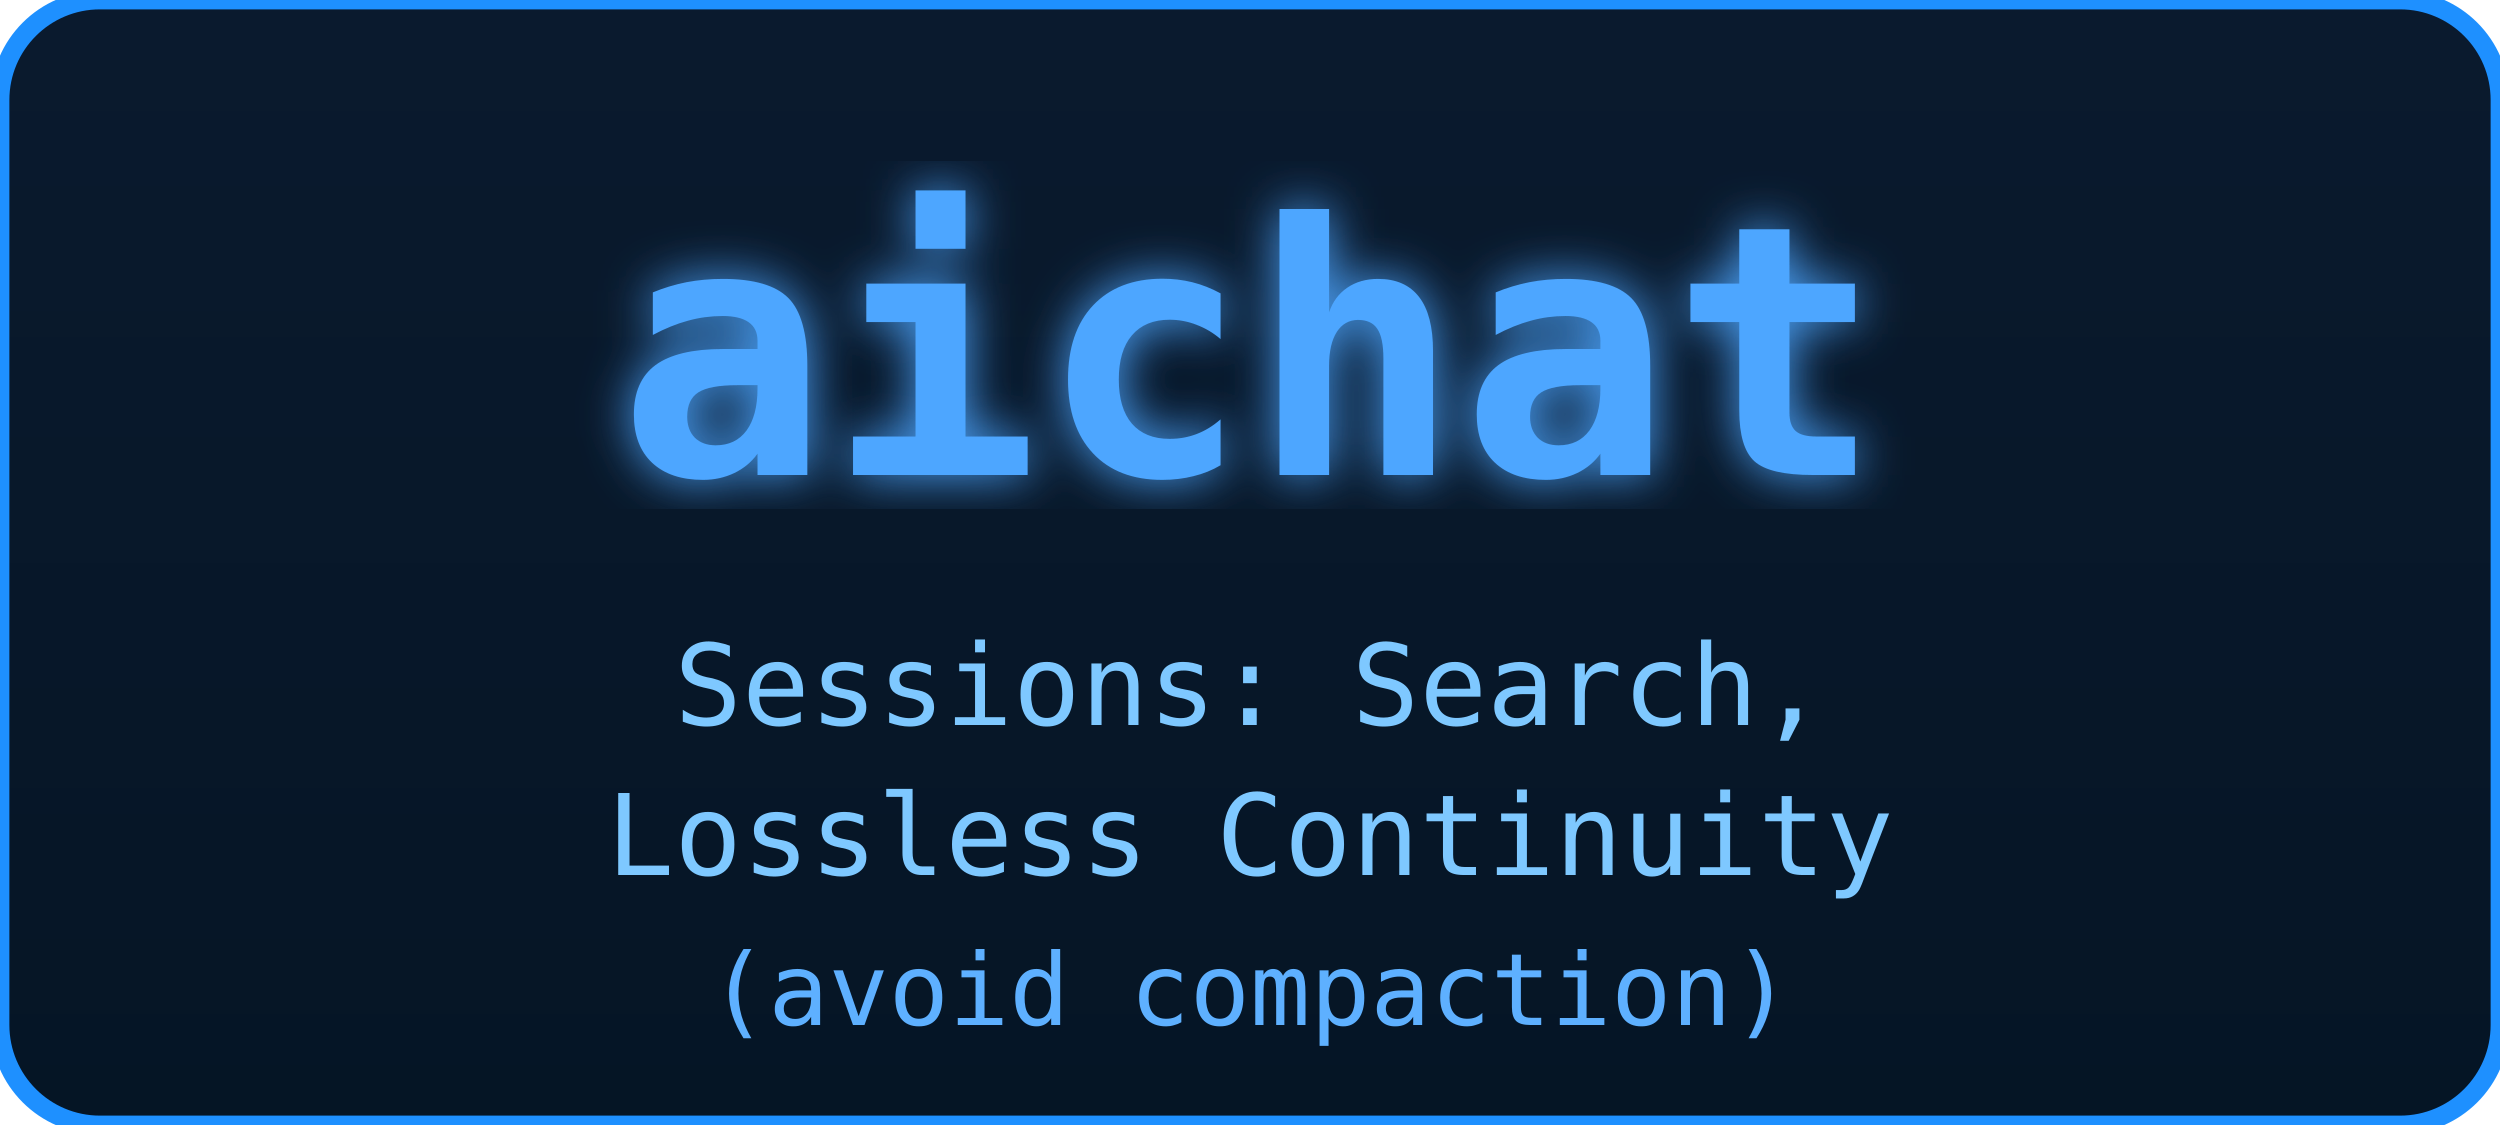
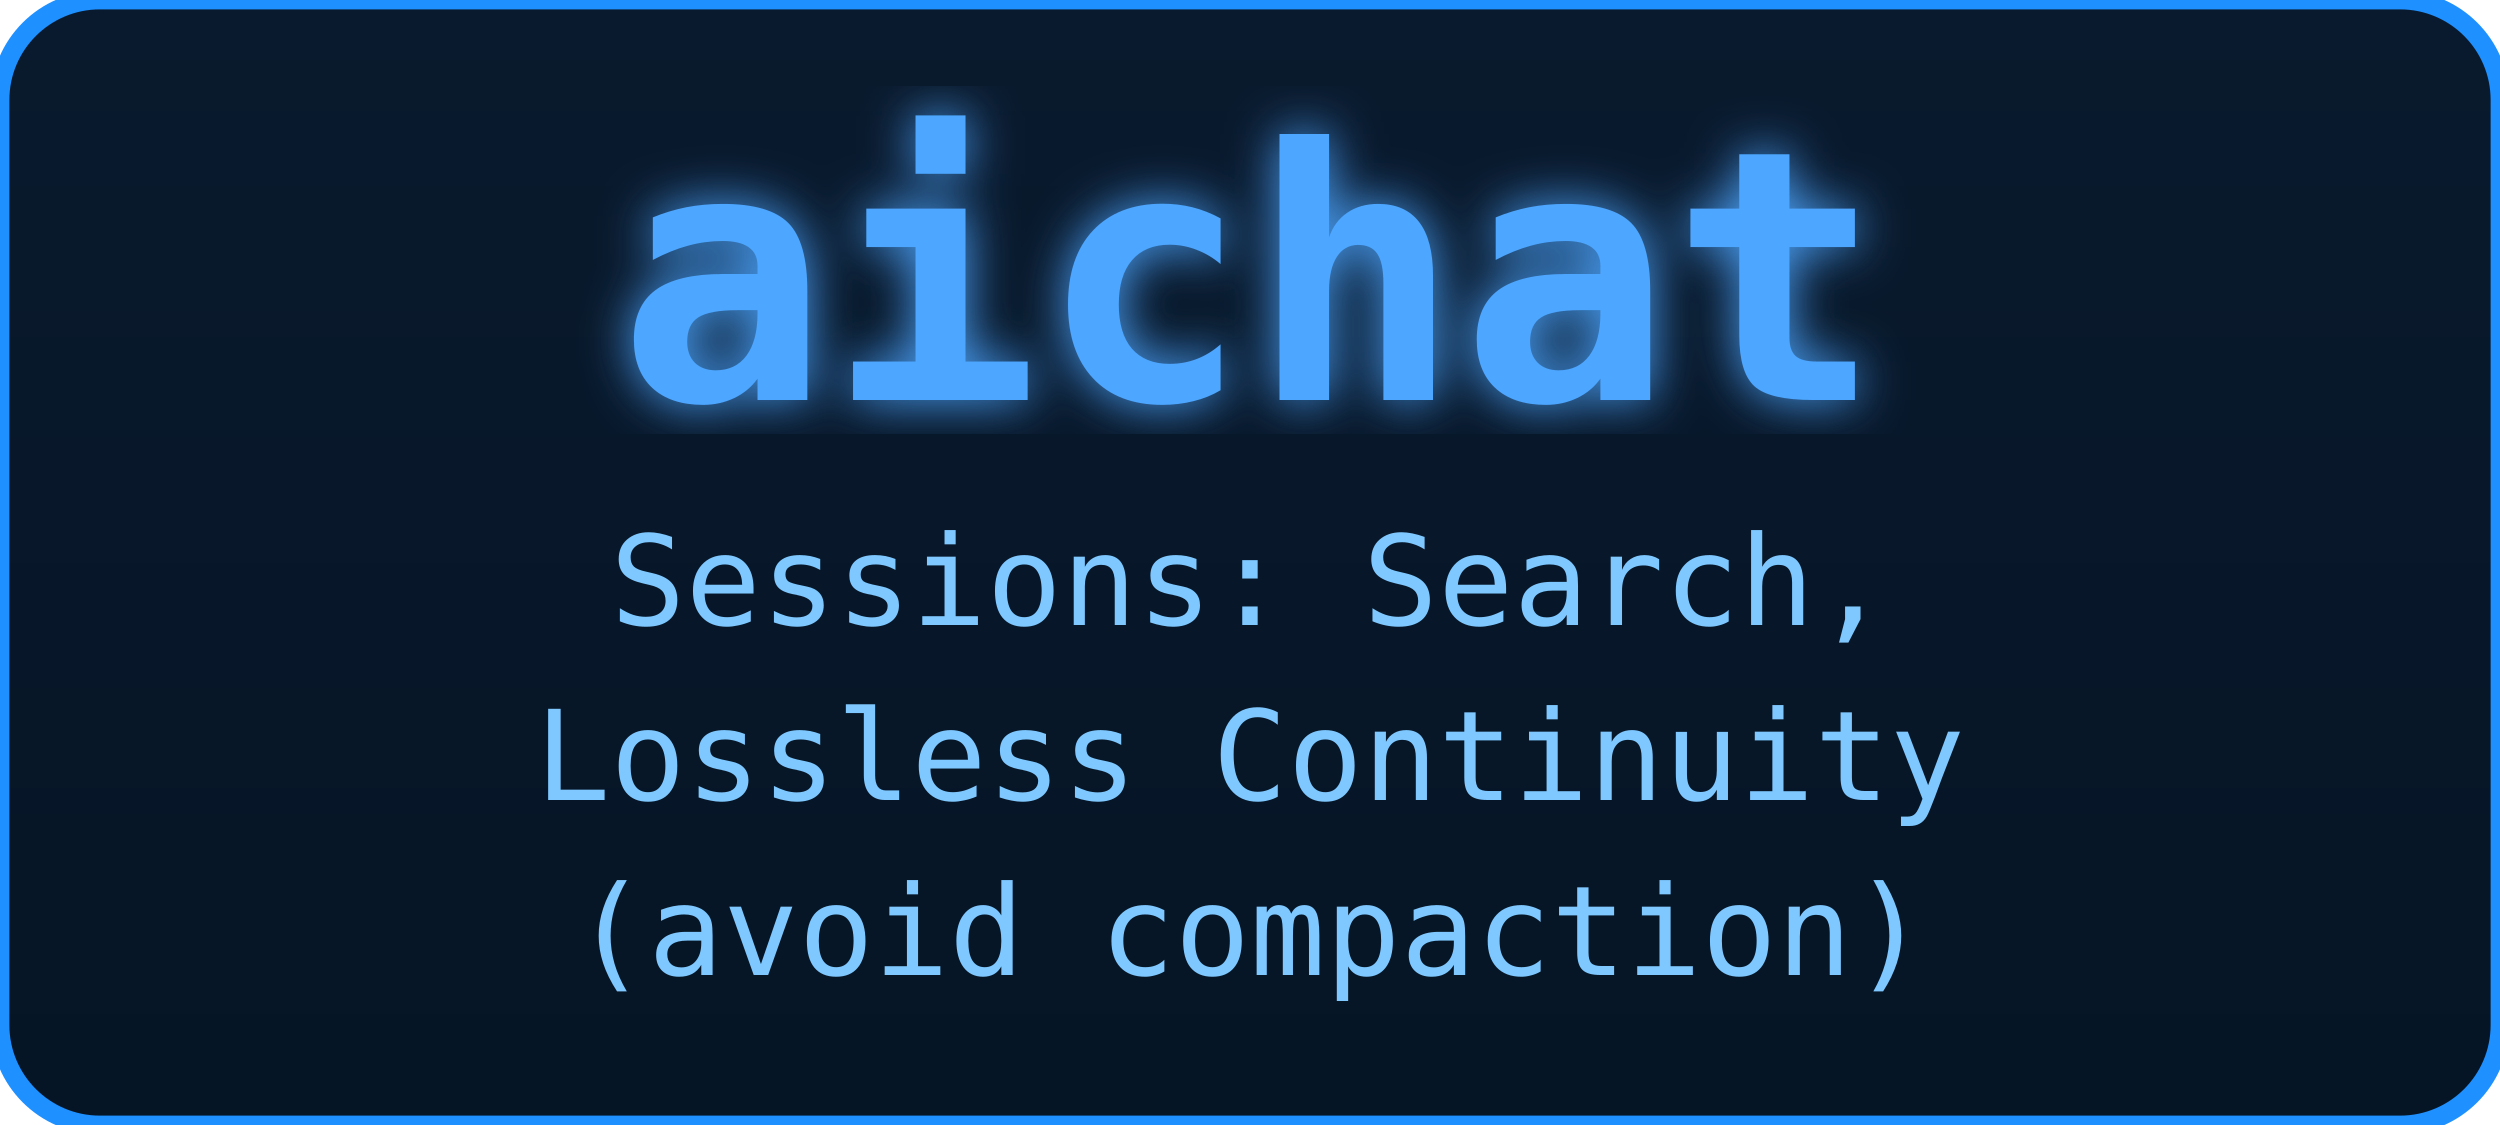
<svg xmlns="http://www.w3.org/2000/svg" width="200" height="90" viewBox="0 0 200 90">
  <defs>
    <filter id="glow">
      <feGaussianBlur stdDeviation="2" result="coloredBlur" />
      <feMerge>
        <feMergeNode in="coloredBlur" />
        <feMergeNode in="SourceGraphic" />
      </feMerge>
    </filter>
    <linearGradient id="bg" x1="0%" y1="0%" x2="0%" y2="100%">
      <stop offset="0%" style="stop-color:#0a1a2e" />
      <stop offset="100%" style="stop-color:#051525" />
    </linearGradient>
  </defs>
  <rect width="200" height="90" rx="8" fill="url(#bg)" stroke="#1e90ff" stroke-width="1.5" />
-   <text x="100" y="38" font-family="monospace" font-size="28" font-weight="bold" fill="#4da6ff" text-anchor="middle" filter="url(#glow)">aichat</text>
-   <text x="100" y="58" font-family="monospace" font-size="9" fill="#7ec8ff" text-anchor="middle">Sessions: Search,</text>
-   <text x="100" y="70" font-family="monospace" font-size="9" fill="#7ec8ff" text-anchor="middle">Lossless Continuity</text>
-   <text x="100" y="82" font-family="monospace" font-size="8" fill="#5eb0ff" text-anchor="middle">(avoid compaction)</text>
+   <text x="100" y="32" font-family="monospace" font-size="28" font-weight="bold" fill="#4da6ff" text-anchor="middle" filter="url(#glow)">aichat</text>
+   <text x="100" y="50" font-family="monospace" font-size="10" fill="#7ec8ff" text-anchor="middle">Sessions: Search,</text>
+   <text x="100" y="64" font-family="monospace" font-size="10" fill="#7ec8ff" text-anchor="middle">Lossless Continuity</text>
+   <text x="100" y="78" font-family="monospace" font-size="10" fill="#7ec8ff" text-anchor="middle">(avoid compaction)</text>
</svg>
